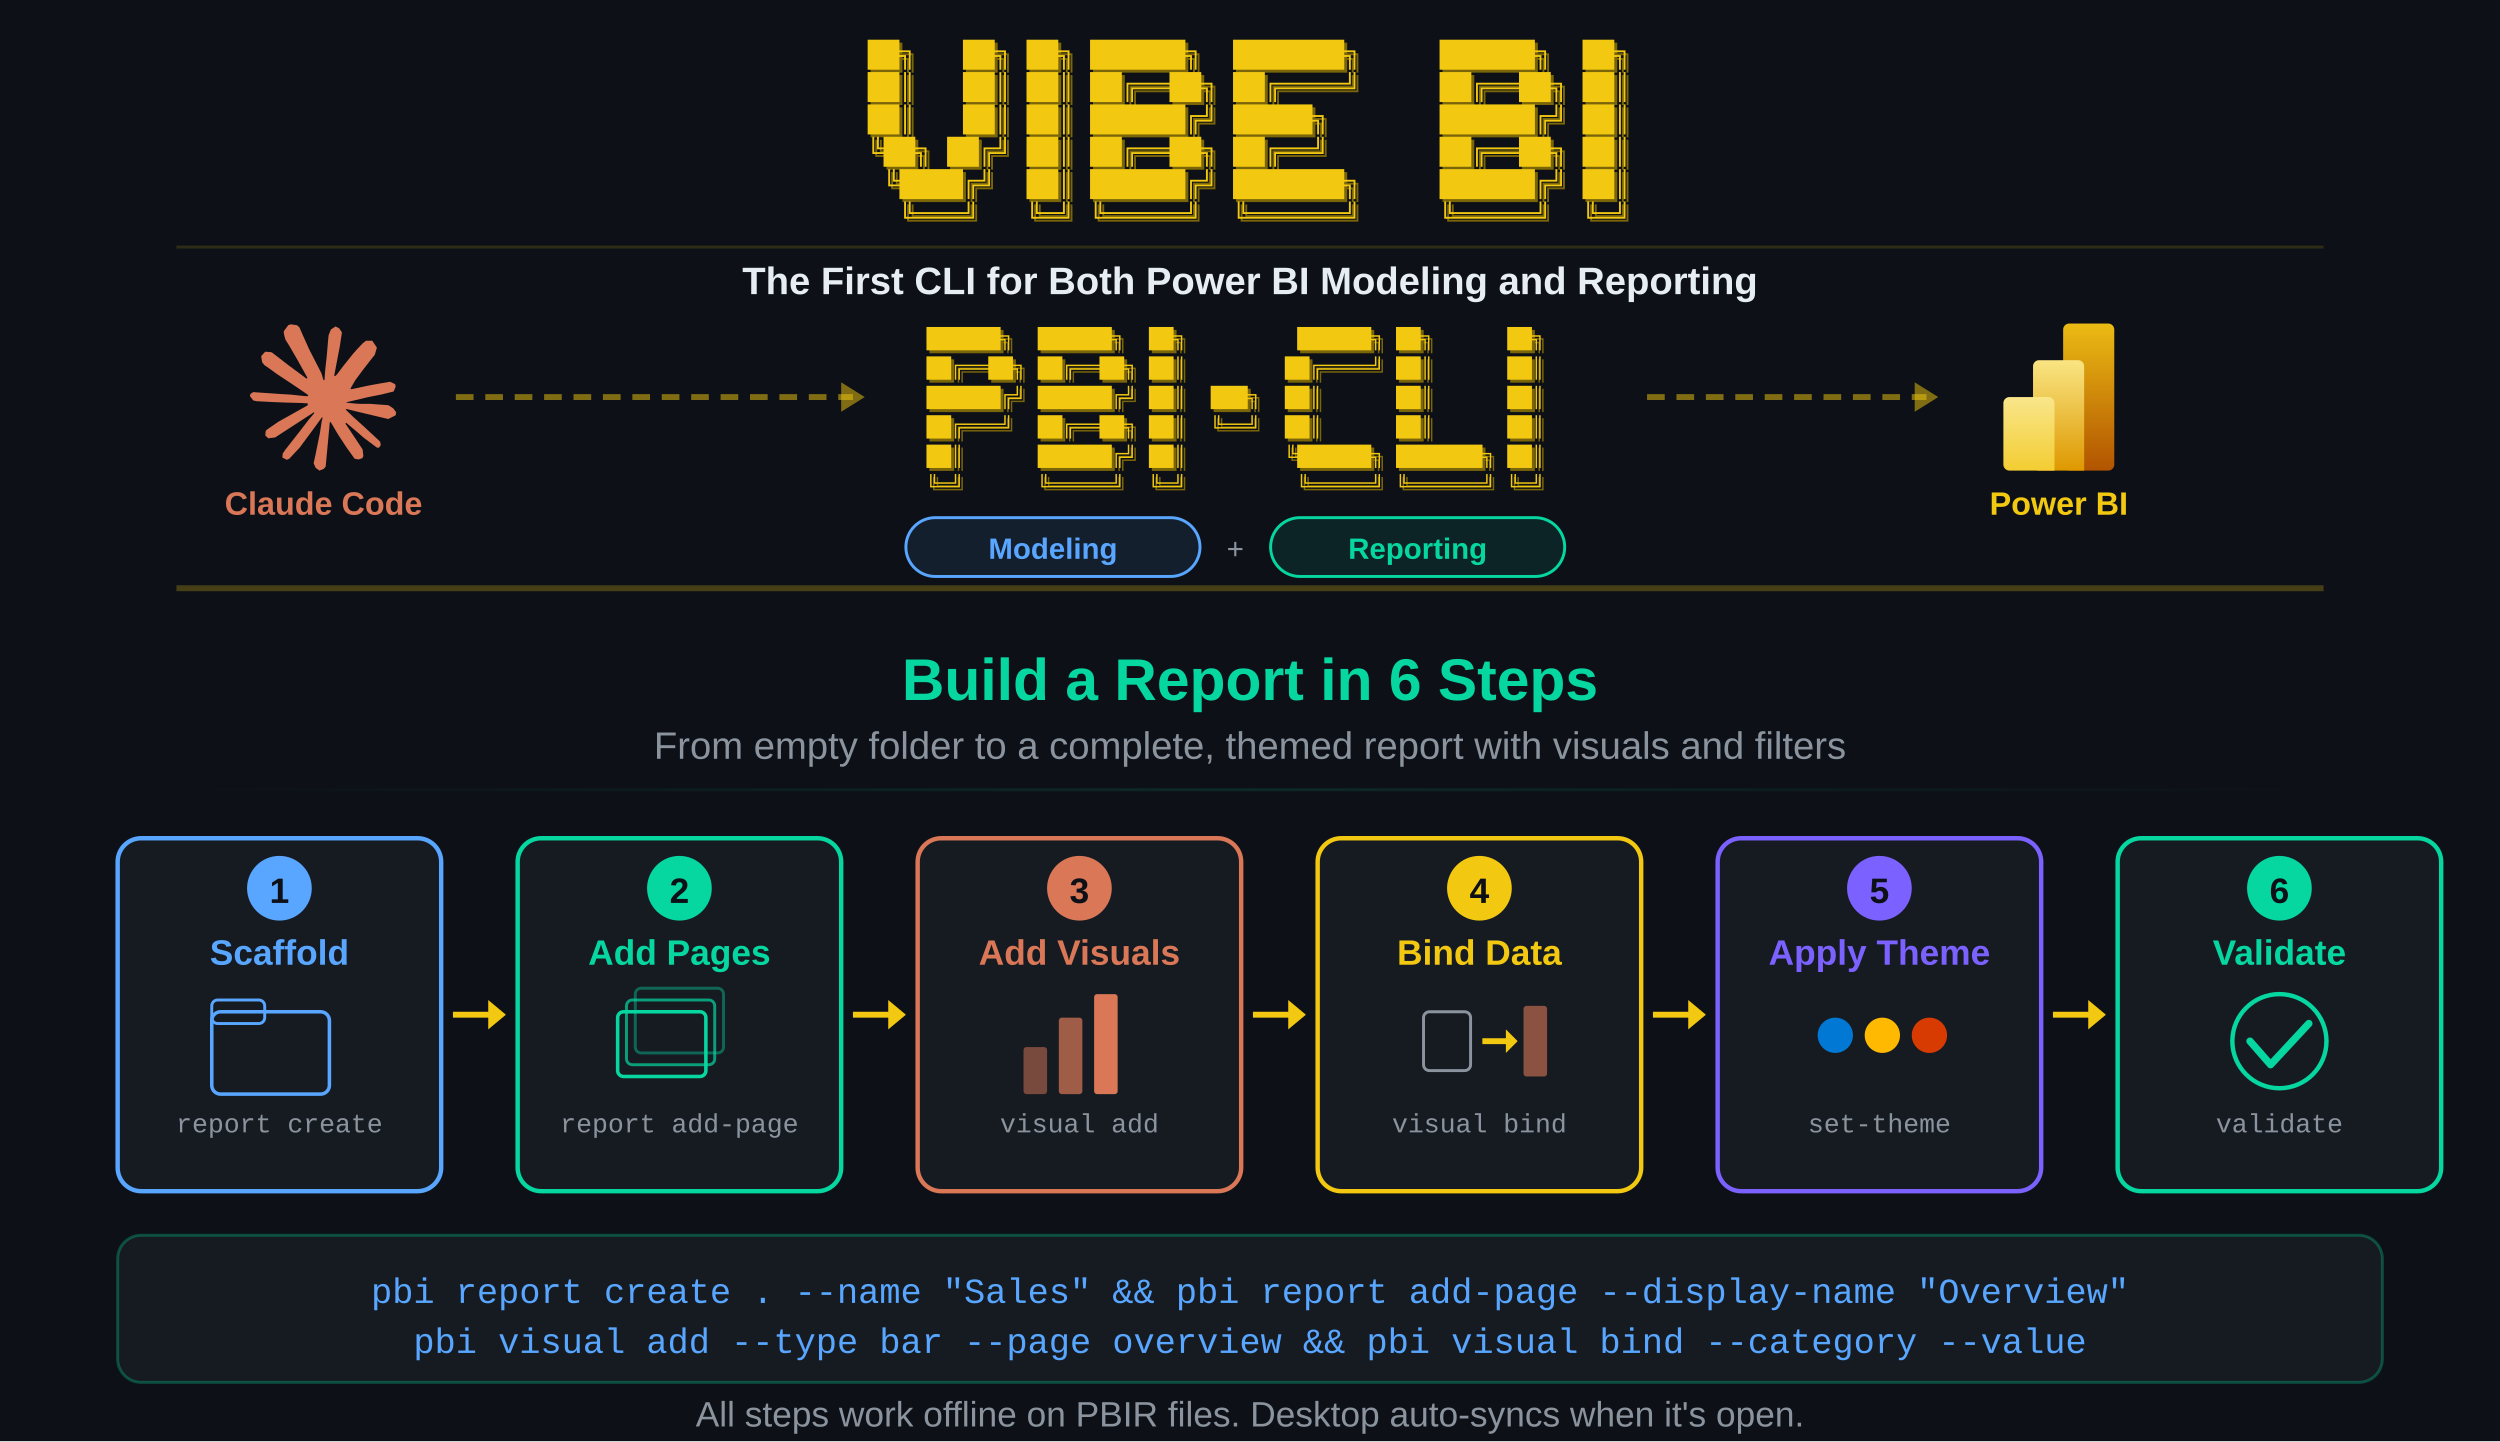
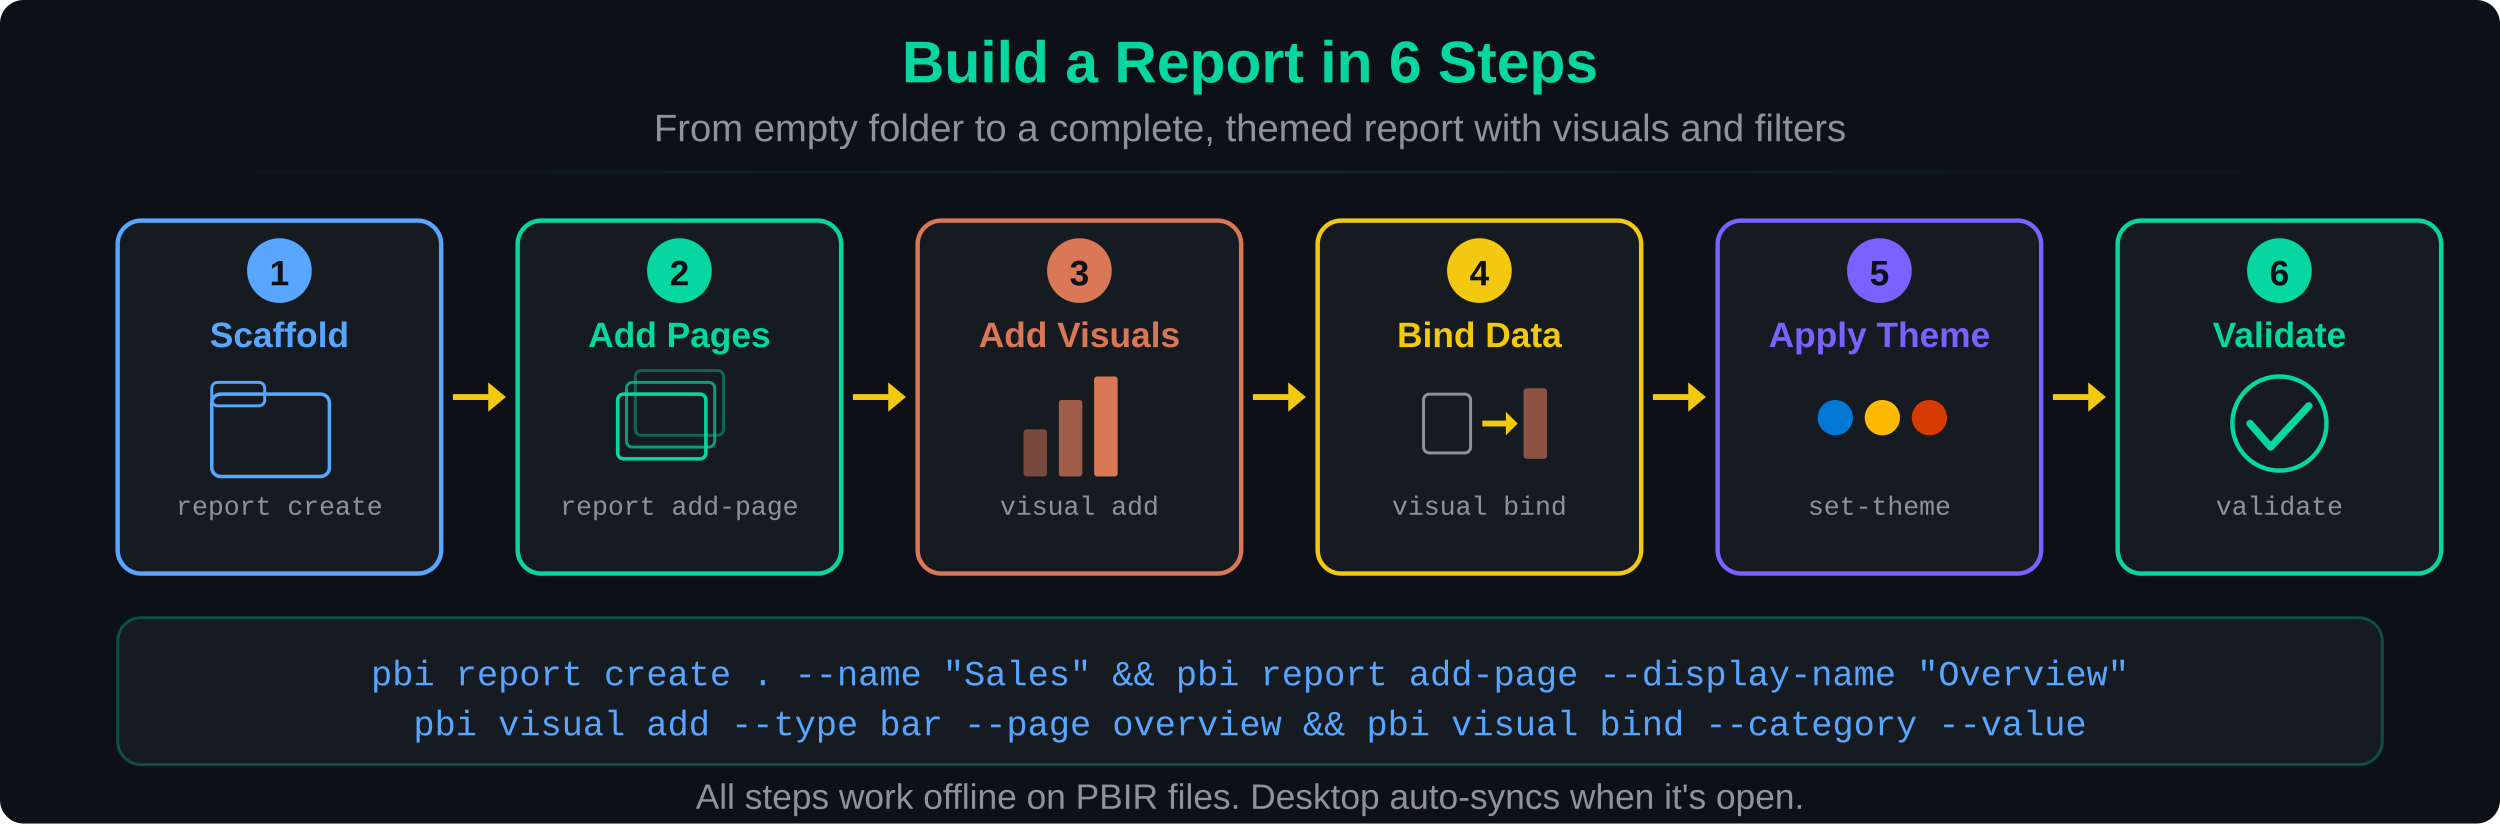
- <svg xmlns="http://www.w3.org/2000/svg" width="850" height="490" viewBox="0 0 850 490">
+ <svg xmlns="http://www.w3.org/2000/svg" width="850" height="280" viewBox="0 0 850 280">
  <defs>
-     <linearGradient id="hdr-bar1" x1="50%" y1="0%" x2="50%" y2="100%">
-       <stop offset="0%" stop-color="#EBBB14" />
-       <stop offset="100%" stop-color="#B25400" />
-     </linearGradient>
-     <linearGradient id="hdr-bar2" x1="50%" y1="0%" x2="50%" y2="100%">
-       <stop offset="0%" stop-color="#F9E583" />
-       <stop offset="100%" stop-color="#DE9800" />
-     </linearGradient>
-     <linearGradient id="hdr-bar3" x1="50%" y1="0%" x2="50%" y2="100%">
-       <stop offset="0%" stop-color="#F9E68B" />
-       <stop offset="100%" stop-color="#F3CD32" />
-     </linearGradient>
-     <linearGradient id="pbi-lg1" x1="50%" y1="0%" x2="50%" y2="100%">
-       <stop offset="0%" stop-color="#EBBB14" />
-       <stop offset="100%" stop-color="#B25400" />
-     </linearGradient>
-     <linearGradient id="pbi-lg2" x1="50%" y1="0%" x2="50%" y2="100%">
-       <stop offset="0%" stop-color="#F9E583" />
-       <stop offset="100%" stop-color="#DE9800" />
-     </linearGradient>
-     <linearGradient id="pbi-lg5" x1="50%" y1="0%" x2="50%" y2="100%">
-       <stop offset="0%" stop-color="#F9E68B" />
-       <stop offset="100%" stop-color="#F3CD32" />
-     </linearGradient>
    <linearGradient id="rw-glow" x1="0%" y1="0%" x2="100%" y2="0%">
      <stop offset="0%" stop-color="#06d6a0" stop-opacity="0" />
      <stop offset="50%" stop-color="#06d6a0" stop-opacity="0.12" />
      <stop offset="100%" stop-color="#06d6a0" stop-opacity="0" />
    </linearGradient>
  </defs>
-   <rect width="100%" height="100%" fill="#0d1117" />
-   <text font-family="'Courier New', Courier, monospace" font-size="9" fill="#7A6508" xml:space="preserve">
-     <tspan x="296" y="22">██╗   ██╗ ██╗ ██████╗  ███████╗     ██████╗  ██╗</tspan>
-     <tspan x="296" y="33">██║   ██║ ██║ ██╔══██╗ ██╔════╝     ██╔══██╗ ██║</tspan>
-     <tspan x="296" y="44">██║   ██║ ██║ ██████╔╝ █████╗       ██████╔╝ ██║</tspan>
-     <tspan x="296" y="55">╚██╗ ██╔╝ ██║ ██╔══██╗ ██╔══╝       ██╔══██╗ ██║</tspan>
-     <tspan x="296" y="66"> ╚████╔╝  ██║ ██████╔╝ ███████╗     ██████╔╝ ██║</tspan>
-     <tspan x="296" y="77">  ╚═══╝   ╚═╝ ╚═════╝  ╚══════╝     ╚═════╝  ╚═╝</tspan>
-   </text>
-   <text font-family="'Courier New', Courier, monospace" font-size="9" fill="#F2C811" xml:space="preserve">
-     <tspan x="295" y="21">██╗   ██╗ ██╗ ██████╗  ███████╗     ██████╗  ██╗</tspan>
-     <tspan x="295" y="32">██║   ██║ ██║ ██╔══██╗ ██╔════╝     ██╔══██╗ ██║</tspan>
-     <tspan x="295" y="43">██║   ██║ ██║ ██████╔╝ █████╗       ██████╔╝ ██║</tspan>
-     <tspan x="295" y="54">╚██╗ ██╔╝ ██║ ██╔══██╗ ██╔══╝       ██╔══██╗ ██║</tspan>
-     <tspan x="295" y="65"> ╚████╔╝  ██║ ██████╔╝ ███████╗     ██████╔╝ ██║</tspan>
-     <tspan x="295" y="76">  ╚═══╝   ╚═╝ ╚═════╝  ╚══════╝     ╚═════╝  ╚═╝</tspan>
-   </text>
-   <line x1="60" y1="84" x2="790" y2="84" stroke="#F2C811" stroke-opacity="0.15" stroke-width="1" />
-   <text x="425" y="100" font-family="'Segoe UI', Arial, sans-serif" font-size="13" fill="#e6edf3" text-anchor="middle" font-weight="600">The First CLI for Both Power BI Modeling and Reporting</text>
-   <svg x="85" y="110" width="50" height="50" viewBox="0 0 1200 1200">
-     <path fill="#d97757" d="M 233.96 800.215 L 468.644 668.537 L 472.591 657.101 L 468.644 650.738 L 457.208 650.738 L 417.987 648.322 L 283.893 644.698 L 167.597 639.866 L 54.926 633.826 L 26.577 627.785 L 3.3e-05 592.752 L 2.738 575.275 L 26.577 559.248 L 60.725 562.228 L 136.188 567.383 L 249.423 575.195 L 331.57 580.027 L 453.262 592.671 L 472.591 592.671 L 475.329 584.859 L 468.725 580.027 L 463.571 575.195 L 346.389 495.785 L 219.544 411.866 L 153.101 363.544 L 117.181 339.06 L 99.06 316.107 L 91.248 266.014 L 123.866 230.094 L 167.678 233.074 L 178.873 236.054 L 223.248 270.201 L 318.04 343.57 L 441.826 434.738 L 459.946 449.799 L 467.195 444.644 L 468.081 441.02 L 459.946 427.409 L 392.617 305.718 L 320.779 181.933 L 288.805 130.631 L 280.349 99.866 C 277.369 87.221 275.195 76.591 275.195 63.624 L 312.322 13.208 L 332.859 6.604 L 382.389 13.208 L 403.248 31.329 L 434.014 101.718 L 483.866 212.537 L 561.181 363.221 L 583.812 407.919 L 595.893 449.315 L 600.403 461.96 L 608.215 461.96 L 608.215 454.712 L 614.577 369.826 L 626.336 265.611 L 637.772 131.517 L 641.718 93.745 L 660.403 48.483 L 697.53 24 L 726.524 37.852 L 750.363 72 L 747.06 94.067 L 732.886 186.201 L 705.101 330.524 L 686.98 427.168 L 697.53 427.168 L 709.611 415.087 L 758.497 350.175 L 840.644 247.49 L 876.886 206.738 L 919.168 161.718 L 946.309 140.295 L 997.611 140.295 L 1035.383 196.43 L 1018.47 254.416 L 965.638 321.423 L 921.826 378.202 L 859.007 462.765 L 819.785 530.416 L 823.409 535.812 L 832.752 534.926 L 974.658 504.725 L 1051.329 490.873 L 1142.819 475.168 L 1184.215 494.497 L 1188.725 514.148 L 1172.456 554.336 L 1074.604 578.497 L 959.839 601.45 L 788.94 641.879 L 786.846 643.409 L 789.262 646.389 L 866.255 653.638 L 899.195 655.409 L 979.812 655.409 L 1129.933 666.604 L 1169.154 692.537 L 1192.671 724.269 L 1188.725 748.43 L 1128.322 779.195 L 1046.819 759.866 L 856.591 714.604 L 791.356 698.336 L 782.336 698.336 L 782.336 703.732 L 836.698 756.886 L 936.322 846.846 L 1061.074 962.819 L 1067.436 991.49 L 1051.409 1014.121 L 1034.497 1011.705 L 924.886 929.235 L 882.604 892.108 L 786.846 811.49 L 780.483 811.49 L 780.483 819.946 L 802.55 852.242 L 919.087 1027.409 L 925.128 1081.128 L 916.671 1098.604 L 886.47 1109.154 L 853.289 1103.114 L 785.074 1007.356 L 714.685 899.517 L 657.906 802.872 L 650.98 806.819 L 617.477 1167.705 L 601.772 1186.148 L 565.53 1200 L 535.329 1177.047 L 519.302 1139.92 L 535.329 1066.551 L 554.658 970.792 L 570.362 894.685 L 584.537 800.134 L 592.993 768.725 L 592.43 766.631 L 585.503 767.517 L 514.228 865.369 L 405.826 1011.866 L 320.054 1103.678 L 299.517 1111.812 L 263.92 1093.369 L 267.221 1060.43 L 287.114 1031.114 L 405.826 880.107 L 477.423 786.524 L 523.651 732.483 L 523.329 724.671 L 520.591 724.671 L 205.289 929.396 L 149.154 936.644 L 124.993 914.014 L 127.973 876.886 L 139.409 864.805 L 234.201 799.57 L 233.879 799.893 Z" />
-   </svg>
-   <text x="110" y="175" font-family="'Segoe UI', Arial, sans-serif" font-size="11" fill="#d97757" text-anchor="middle" font-weight="600">Claude Code</text>
-   <line x1="155" y1="135" x2="290" y2="135" stroke="#F2C811" stroke-width="2" stroke-dasharray="6,4" stroke-opacity="0.5" />
-   <polygon points="294,135 286,130 286,140" fill="#F2C811" fill-opacity="0.5" />
-   <text font-family="'Courier New', Courier, monospace" font-size="7" fill="#7A6508" xml:space="preserve">
-     <tspan x="316" y="118">██████╗  ██████╗  ██╗         ██████╗ ██╗      ██╗</tspan>
-     <tspan x="316" y="128">██╔══██╗ ██╔══██╗ ██║        ██╔════╝ ██║      ██║</tspan>
-     <tspan x="316" y="138">██████╔╝ ██████╔╝ ██║  ███╗  ██║      ██║      ██║</tspan>
-     <tspan x="316" y="148">██╔═══╝  ██╔══██╗ ██║  ╚══╝  ██║      ██║      ██║</tspan>
-     <tspan x="316" y="158">██║      ██████╔╝ ██║        ╚██████╗ ███████╗ ██║</tspan>
-     <tspan x="316" y="168">╚═╝      ╚═════╝  ╚═╝         ╚═════╝ ╚══════╝ ╚═╝</tspan>
-   </text>
-   <text font-family="'Courier New', Courier, monospace" font-size="7" fill="#F2C811" xml:space="preserve">
-     <tspan x="315" y="117">██████╗  ██████╗  ██╗         ██████╗ ██╗      ██╗</tspan>
-     <tspan x="315" y="127">██╔══██╗ ██╔══██╗ ██║        ██╔════╝ ██║      ██║</tspan>
-     <tspan x="315" y="137">██████╔╝ ██████╔╝ ██║  ███╗  ██║      ██║      ██║</tspan>
-     <tspan x="315" y="147">██╔═══╝  ██╔══██╗ ██║  ╚══╝  ██║      ██║      ██║</tspan>
-     <tspan x="315" y="157">██║      ██████╔╝ ██║        ╚██████╗ ███████╗ ██║</tspan>
-     <tspan x="315" y="167">╚═╝      ╚═════╝  ╚═╝         ╚═════╝ ╚══════╝ ╚═╝</tspan>
-   </text>
-   <line x1="560" y1="135" x2="655" y2="135" stroke="#F2C811" stroke-width="2" stroke-dasharray="6,4" stroke-opacity="0.5" />
-   <polygon points="659,135 651,130 651,140" fill="#F2C811" fill-opacity="0.5" />
-   <svg x="675" y="110" width="50" height="50" viewBox="0 0 630 630">
-     <g transform="translate(77.5, 0)">
-       <rect fill="url(#pbi-lg1)" x="256" y="0" width="219" height="630" rx="26" />
-       <path fill="url(#pbi-lg2)" d="M346,604 L346,630 L320,630 L153,630 C138.64,630 127,618.36 127,604 L127,183 C127,168.64 138.64,157 153,157 L320,157 C334.36,157 346,168.64 346,183 L346,604 Z" />
-       <path fill="url(#pbi-lg5)" d="M219,604 L219,630 L193,630 L26,630 C11.64,630 0,618.36 0,604 L0,341 C0,326.64 11.64,315 26,315 L193,315 C207.36,315 219,326.64 219,341 L219,604 Z" />
-     </g>
-   </svg>
-   <text x="700" y="175" font-family="'Segoe UI', Arial, sans-serif" font-size="11" fill="#F2C811" text-anchor="middle" font-weight="600">Power BI</text>
-   <rect x="308" y="176" width="100" height="20" rx="10" fill="#58a6ff" fill-opacity="0.1" stroke="#58a6ff" stroke-width="1" />
-   <text x="358" y="190" font-family="'Segoe UI', Arial, sans-serif" font-size="10" fill="#58a6ff" text-anchor="middle" font-weight="600">Modeling</text>
-   <text x="420" y="190" font-family="'Segoe UI', Arial, sans-serif" font-size="10" fill="#8b949e" text-anchor="middle">+</text>
-   <rect x="432" y="176" width="100" height="20" rx="10" fill="#06d6a0" fill-opacity="0.1" stroke="#06d6a0" stroke-width="1" />
-   <text x="482" y="190" font-family="'Segoe UI', Arial, sans-serif" font-size="10" fill="#06d6a0" text-anchor="middle" font-weight="600">Reporting</text>
-   <line x1="60" y1="200" x2="790" y2="200" stroke="#F2C811" stroke-opacity="0.25" stroke-width="2" />
-   <g transform="translate(0, 210)">
-     <text x="425" y="28" font-family="'Segoe UI', Arial, sans-serif" font-size="20" fill="#06d6a0" text-anchor="middle" font-weight="bold">Build a Report in 6 Steps</text>
-     <text x="425" y="48" font-family="'Segoe UI', Arial, sans-serif" font-size="13" fill="#8b949e" text-anchor="middle">From empty folder to a complete, themed report with visuals and filters</text>
-     <rect x="60" y="58" width="730" height="1" fill="url(#rw-glow)" />
-     <rect x="40" y="75" width="110" height="120" rx="8" fill="#161b22" stroke="#58a6ff" stroke-width="1.5" />
-     <circle cx="95" cy="92" r="11" fill="#58a6ff" />
-     <text x="95" y="97" font-family="'Segoe UI', Arial, sans-serif" font-size="12" fill="#0d1117" text-anchor="middle" font-weight="bold">1</text>
-     <text x="95" y="118" font-family="'Segoe UI', Arial, sans-serif" font-size="12" fill="#58a6ff" text-anchor="middle" font-weight="bold">Scaffold</text>
-     <g transform="translate(72, 128)">
-       <rect x="0" y="6" width="40" height="28" rx="3" fill="none" stroke="#58a6ff" stroke-width="1.2" />
-       <rect x="0" y="2" width="18" height="8" rx="2" fill="none" stroke="#58a6ff" stroke-width="1" />
-     </g>
-     <text x="95" y="175" font-family="'Courier New', Courier, monospace" font-size="9" fill="#8b949e" text-anchor="middle">report create</text>
-     <line x1="154" y1="135" x2="168" y2="135" stroke="#F2C811" stroke-width="2" />
-     <polygon points="172,135 166,130 166,140" fill="#F2C811" />
-     <rect x="176" y="75" width="110" height="120" rx="8" fill="#161b22" stroke="#06d6a0" stroke-width="1.5" />
-     <circle cx="231" cy="92" r="11" fill="#06d6a0" />
-     <text x="231" y="97" font-family="'Segoe UI', Arial, sans-serif" font-size="12" fill="#0d1117" text-anchor="middle" font-weight="bold">2</text>
-     <text x="231" y="118" font-family="'Segoe UI', Arial, sans-serif" font-size="12" fill="#06d6a0" text-anchor="middle" font-weight="bold">Add Pages</text>
-     <g transform="translate(210, 126)">
-       <rect x="6" y="0" width="30" height="22" rx="2" fill="none" stroke="#06d6a0" stroke-width="1" opacity="0.4" />
-       <rect x="3" y="4" width="30" height="22" rx="2" fill="none" stroke="#06d6a0" stroke-width="1" opacity="0.7" />
-       <rect x="0" y="8" width="30" height="22" rx="2" fill="none" stroke="#06d6a0" stroke-width="1.2" />
-     </g>
-     <text x="231" y="175" font-family="'Courier New', Courier, monospace" font-size="9" fill="#8b949e" text-anchor="middle">report add-page</text>
-     <line x1="290" y1="135" x2="304" y2="135" stroke="#F2C811" stroke-width="2" />
-     <polygon points="308,135 302,130 302,140" fill="#F2C811" />
-     <rect x="312" y="75" width="110" height="120" rx="8" fill="#161b22" stroke="#d97757" stroke-width="1.5" />
-     <circle cx="367" cy="92" r="11" fill="#d97757" />
-     <text x="367" y="97" font-family="'Segoe UI', Arial, sans-serif" font-size="12" fill="#0d1117" text-anchor="middle" font-weight="bold">3</text>
-     <text x="367" y="118" font-family="'Segoe UI', Arial, sans-serif" font-size="12" fill="#d97757" text-anchor="middle" font-weight="bold">Add Visuals</text>
-     <g transform="translate(348, 128)">
-       <rect x="0" y="18" width="8" height="16" rx="1" fill="#d97757" opacity="0.5" />
-       <rect x="12" y="8" width="8" height="26" rx="1" fill="#d97757" opacity="0.7" />
-       <rect x="24" y="0" width="8" height="34" rx="1" fill="#d97757" />
-     </g>
-     <text x="367" y="175" font-family="'Courier New', Courier, monospace" font-size="9" fill="#8b949e" text-anchor="middle">visual add</text>
-     <line x1="426" y1="135" x2="440" y2="135" stroke="#F2C811" stroke-width="2" />
-     <polygon points="444,135 438,130 438,140" fill="#F2C811" />
-     <rect x="448" y="75" width="110" height="120" rx="8" fill="#161b22" stroke="#F2C811" stroke-width="1.5" />
-     <circle cx="503" cy="92" r="11" fill="#F2C811" />
-     <text x="503" y="97" font-family="'Segoe UI', Arial, sans-serif" font-size="12" fill="#0d1117" text-anchor="middle" font-weight="bold">4</text>
-     <text x="503" y="118" font-family="'Segoe UI', Arial, sans-serif" font-size="12" fill="#F2C811" text-anchor="middle" font-weight="bold">Bind Data</text>
-     <g transform="translate(484, 128)">
-       <rect x="0" y="6" width="16" height="20" rx="2" fill="none" stroke="#8b949e" stroke-width="1" />
-       <line x1="20" y1="16" x2="30" y2="16" stroke="#F2C811" stroke-width="2" />
-       <polygon points="32,16 28,12 28,20" fill="#F2C811" />
-       <rect x="34" y="4" width="8" height="24" rx="1" fill="#d97757" opacity="0.6" />
-     </g>
-     <text x="503" y="175" font-family="'Courier New', Courier, monospace" font-size="9" fill="#8b949e" text-anchor="middle">visual bind</text>
-     <line x1="562" y1="135" x2="576" y2="135" stroke="#F2C811" stroke-width="2" />
-     <polygon points="580,135 574,130 574,140" fill="#F2C811" />
-     <rect x="584" y="75" width="110" height="120" rx="8" fill="#161b22" stroke="#7b61ff" stroke-width="1.5" />
-     <circle cx="639" cy="92" r="11" fill="#7b61ff" />
-     <text x="639" y="97" font-family="'Segoe UI', Arial, sans-serif" font-size="12" fill="#0d1117" text-anchor="middle" font-weight="bold">5</text>
-     <text x="639" y="118" font-family="'Segoe UI', Arial, sans-serif" font-size="12" fill="#7b61ff" text-anchor="middle" font-weight="bold">Apply Theme</text>
-     <g transform="translate(616, 132)">
-       <circle cx="8" cy="10" r="6" fill="#0078D4" />
-       <circle cx="24" cy="10" r="6" fill="#FFB900" />
-       <circle cx="40" cy="10" r="6" fill="#D83B01" />
-     </g>
-     <text x="639" y="175" font-family="'Courier New', Courier, monospace" font-size="9" fill="#8b949e" text-anchor="middle">set-theme</text>
-     <line x1="698" y1="135" x2="712" y2="135" stroke="#F2C811" stroke-width="2" />
-     <polygon points="716,135 710,130 710,140" fill="#F2C811" />
-     <rect x="720" y="75" width="110" height="120" rx="8" fill="#161b22" stroke="#06d6a0" stroke-width="1.5" />
-     <circle cx="775" cy="92" r="11" fill="#06d6a0" />
-     <text x="775" y="97" font-family="'Segoe UI', Arial, sans-serif" font-size="12" fill="#0d1117" text-anchor="middle" font-weight="bold">6</text>
-     <text x="775" y="118" font-family="'Segoe UI', Arial, sans-serif" font-size="12" fill="#06d6a0" text-anchor="middle" font-weight="bold">Validate</text>
-     <g transform="translate(757, 128)">
-       <circle cx="18" cy="16" r="16" fill="none" stroke="#06d6a0" stroke-width="1.5" />
-       <polyline points="8,16 15,24 28,10" fill="none" stroke="#06d6a0" stroke-width="2.5" stroke-linecap="round" stroke-linejoin="round" />
-     </g>
-     <text x="775" y="175" font-family="'Courier New', Courier, monospace" font-size="9" fill="#8b949e" text-anchor="middle">validate</text>
-     <rect x="40" y="210" width="770" height="50" rx="8" fill="#161b22" stroke="#06d6a0" stroke-width="1" stroke-opacity="0.3" />
-     <text x="425" y="233" font-family="'Courier New', Courier, monospace" font-size="12" fill="#58a6ff" text-anchor="middle">pbi report create . --name "Sales" &amp;&amp; pbi report add-page --display-name "Overview"</text>
-     <text x="425" y="250" font-family="'Courier New', Courier, monospace" font-size="12" fill="#58a6ff" text-anchor="middle">pbi visual add --type bar --page overview &amp;&amp; pbi visual bind --category --value</text>
-     <text x="425" y="275" font-family="'Segoe UI', Arial, sans-serif" font-size="12" fill="#8b949e" text-anchor="middle">All steps work offline on PBIR files. Desktop auto-syncs when it's open.</text>
+   <rect width="100%" height="100%" fill="#0d1117" rx="8" />
+   <text x="425" y="28" font-family="'Segoe UI', Arial, sans-serif" font-size="20" fill="#06d6a0" text-anchor="middle" font-weight="bold">Build a Report in 6 Steps</text>
+   <text x="425" y="48" font-family="'Segoe UI', Arial, sans-serif" font-size="13" fill="#8b949e" text-anchor="middle">From empty folder to a complete, themed report with visuals and filters</text>
+   <rect x="60" y="58" width="730" height="1" fill="url(#rw-glow)" />
+   <rect x="40" y="75" width="110" height="120" rx="8" fill="#161b22" stroke="#58a6ff" stroke-width="1.5" />
+   <circle cx="95" cy="92" r="11" fill="#58a6ff" />
+   <text x="95" y="97" font-family="'Segoe UI', Arial, sans-serif" font-size="12" fill="#0d1117" text-anchor="middle" font-weight="bold">1</text>
+   <text x="95" y="118" font-family="'Segoe UI', Arial, sans-serif" font-size="12" fill="#58a6ff" text-anchor="middle" font-weight="bold">Scaffold</text>
+   <g transform="translate(72, 128)">
+     <rect x="0" y="6" width="40" height="28" rx="3" fill="none" stroke="#58a6ff" stroke-width="1.2" />
+     <rect x="0" y="2" width="18" height="8" rx="2" fill="none" stroke="#58a6ff" stroke-width="1" />
  </g>
+   <text x="95" y="175" font-family="'Courier New', Courier, monospace" font-size="9" fill="#8b949e" text-anchor="middle">report create</text>
+   <line x1="154" y1="135" x2="168" y2="135" stroke="#F2C811" stroke-width="2" />
+   <polygon points="172,135 166,130 166,140" fill="#F2C811" />
+   <rect x="176" y="75" width="110" height="120" rx="8" fill="#161b22" stroke="#06d6a0" stroke-width="1.5" />
+   <circle cx="231" cy="92" r="11" fill="#06d6a0" />
+   <text x="231" y="97" font-family="'Segoe UI', Arial, sans-serif" font-size="12" fill="#0d1117" text-anchor="middle" font-weight="bold">2</text>
+   <text x="231" y="118" font-family="'Segoe UI', Arial, sans-serif" font-size="12" fill="#06d6a0" text-anchor="middle" font-weight="bold">Add Pages</text>
+   <g transform="translate(210, 126)">
+     <rect x="6" y="0" width="30" height="22" rx="2" fill="none" stroke="#06d6a0" stroke-width="1" opacity="0.4" />
+     <rect x="3" y="4" width="30" height="22" rx="2" fill="none" stroke="#06d6a0" stroke-width="1" opacity="0.7" />
+     <rect x="0" y="8" width="30" height="22" rx="2" fill="none" stroke="#06d6a0" stroke-width="1.2" />
+   </g>
+   <text x="231" y="175" font-family="'Courier New', Courier, monospace" font-size="9" fill="#8b949e" text-anchor="middle">report add-page</text>
+   <line x1="290" y1="135" x2="304" y2="135" stroke="#F2C811" stroke-width="2" />
+   <polygon points="308,135 302,130 302,140" fill="#F2C811" />
+   <rect x="312" y="75" width="110" height="120" rx="8" fill="#161b22" stroke="#d97757" stroke-width="1.5" />
+   <circle cx="367" cy="92" r="11" fill="#d97757" />
+   <text x="367" y="97" font-family="'Segoe UI', Arial, sans-serif" font-size="12" fill="#0d1117" text-anchor="middle" font-weight="bold">3</text>
+   <text x="367" y="118" font-family="'Segoe UI', Arial, sans-serif" font-size="12" fill="#d97757" text-anchor="middle" font-weight="bold">Add Visuals</text>
+   <g transform="translate(348, 128)">
+     <rect x="0" y="18" width="8" height="16" rx="1" fill="#d97757" opacity="0.5" />
+     <rect x="12" y="8" width="8" height="26" rx="1" fill="#d97757" opacity="0.7" />
+     <rect x="24" y="0" width="8" height="34" rx="1" fill="#d97757" />
+   </g>
+   <text x="367" y="175" font-family="'Courier New', Courier, monospace" font-size="9" fill="#8b949e" text-anchor="middle">visual add</text>
+   <line x1="426" y1="135" x2="440" y2="135" stroke="#F2C811" stroke-width="2" />
+   <polygon points="444,135 438,130 438,140" fill="#F2C811" />
+   <rect x="448" y="75" width="110" height="120" rx="8" fill="#161b22" stroke="#F2C811" stroke-width="1.5" />
+   <circle cx="503" cy="92" r="11" fill="#F2C811" />
+   <text x="503" y="97" font-family="'Segoe UI', Arial, sans-serif" font-size="12" fill="#0d1117" text-anchor="middle" font-weight="bold">4</text>
+   <text x="503" y="118" font-family="'Segoe UI', Arial, sans-serif" font-size="12" fill="#F2C811" text-anchor="middle" font-weight="bold">Bind Data</text>
+   <g transform="translate(484, 128)">
+     <rect x="0" y="6" width="16" height="20" rx="2" fill="none" stroke="#8b949e" stroke-width="1" />
+     <line x1="20" y1="16" x2="30" y2="16" stroke="#F2C811" stroke-width="2" />
+     <polygon points="32,16 28,12 28,20" fill="#F2C811" />
+     <rect x="34" y="4" width="8" height="24" rx="1" fill="#d97757" opacity="0.6" />
+   </g>
+   <text x="503" y="175" font-family="'Courier New', Courier, monospace" font-size="9" fill="#8b949e" text-anchor="middle">visual bind</text>
+   <line x1="562" y1="135" x2="576" y2="135" stroke="#F2C811" stroke-width="2" />
+   <polygon points="580,135 574,130 574,140" fill="#F2C811" />
+   <rect x="584" y="75" width="110" height="120" rx="8" fill="#161b22" stroke="#7b61ff" stroke-width="1.5" />
+   <circle cx="639" cy="92" r="11" fill="#7b61ff" />
+   <text x="639" y="97" font-family="'Segoe UI', Arial, sans-serif" font-size="12" fill="#0d1117" text-anchor="middle" font-weight="bold">5</text>
+   <text x="639" y="118" font-family="'Segoe UI', Arial, sans-serif" font-size="12" fill="#7b61ff" text-anchor="middle" font-weight="bold">Apply Theme</text>
+   <g transform="translate(616, 132)">
+     <circle cx="8" cy="10" r="6" fill="#0078D4" />
+     <circle cx="24" cy="10" r="6" fill="#FFB900" />
+     <circle cx="40" cy="10" r="6" fill="#D83B01" />
+   </g>
+   <text x="639" y="175" font-family="'Courier New', Courier, monospace" font-size="9" fill="#8b949e" text-anchor="middle">set-theme</text>
+   <line x1="698" y1="135" x2="712" y2="135" stroke="#F2C811" stroke-width="2" />
+   <polygon points="716,135 710,130 710,140" fill="#F2C811" />
+   <rect x="720" y="75" width="110" height="120" rx="8" fill="#161b22" stroke="#06d6a0" stroke-width="1.5" />
+   <circle cx="775" cy="92" r="11" fill="#06d6a0" />
+   <text x="775" y="97" font-family="'Segoe UI', Arial, sans-serif" font-size="12" fill="#0d1117" text-anchor="middle" font-weight="bold">6</text>
+   <text x="775" y="118" font-family="'Segoe UI', Arial, sans-serif" font-size="12" fill="#06d6a0" text-anchor="middle" font-weight="bold">Validate</text>
+   <g transform="translate(757, 128)">
+     <circle cx="18" cy="16" r="16" fill="none" stroke="#06d6a0" stroke-width="1.5" />
+     <polyline points="8,16 15,24 28,10" fill="none" stroke="#06d6a0" stroke-width="2.5" stroke-linecap="round" stroke-linejoin="round" />
+   </g>
+   <text x="775" y="175" font-family="'Courier New', Courier, monospace" font-size="9" fill="#8b949e" text-anchor="middle">validate</text>
+   <rect x="40" y="210" width="770" height="50" rx="8" fill="#161b22" stroke="#06d6a0" stroke-width="1" stroke-opacity="0.3" />
+   <text x="425" y="233" font-family="'Courier New', Courier, monospace" font-size="12" fill="#58a6ff" text-anchor="middle">pbi report create . --name "Sales" &amp;&amp; pbi report add-page --display-name "Overview"</text>
+   <text x="425" y="250" font-family="'Courier New', Courier, monospace" font-size="12" fill="#58a6ff" text-anchor="middle">pbi visual add --type bar --page overview &amp;&amp; pbi visual bind --category --value</text>
+   <text x="425" y="275" font-family="'Segoe UI', Arial, sans-serif" font-size="12" fill="#8b949e" text-anchor="middle">All steps work offline on PBIR files. Desktop auto-syncs when it's open.</text>
</svg>
